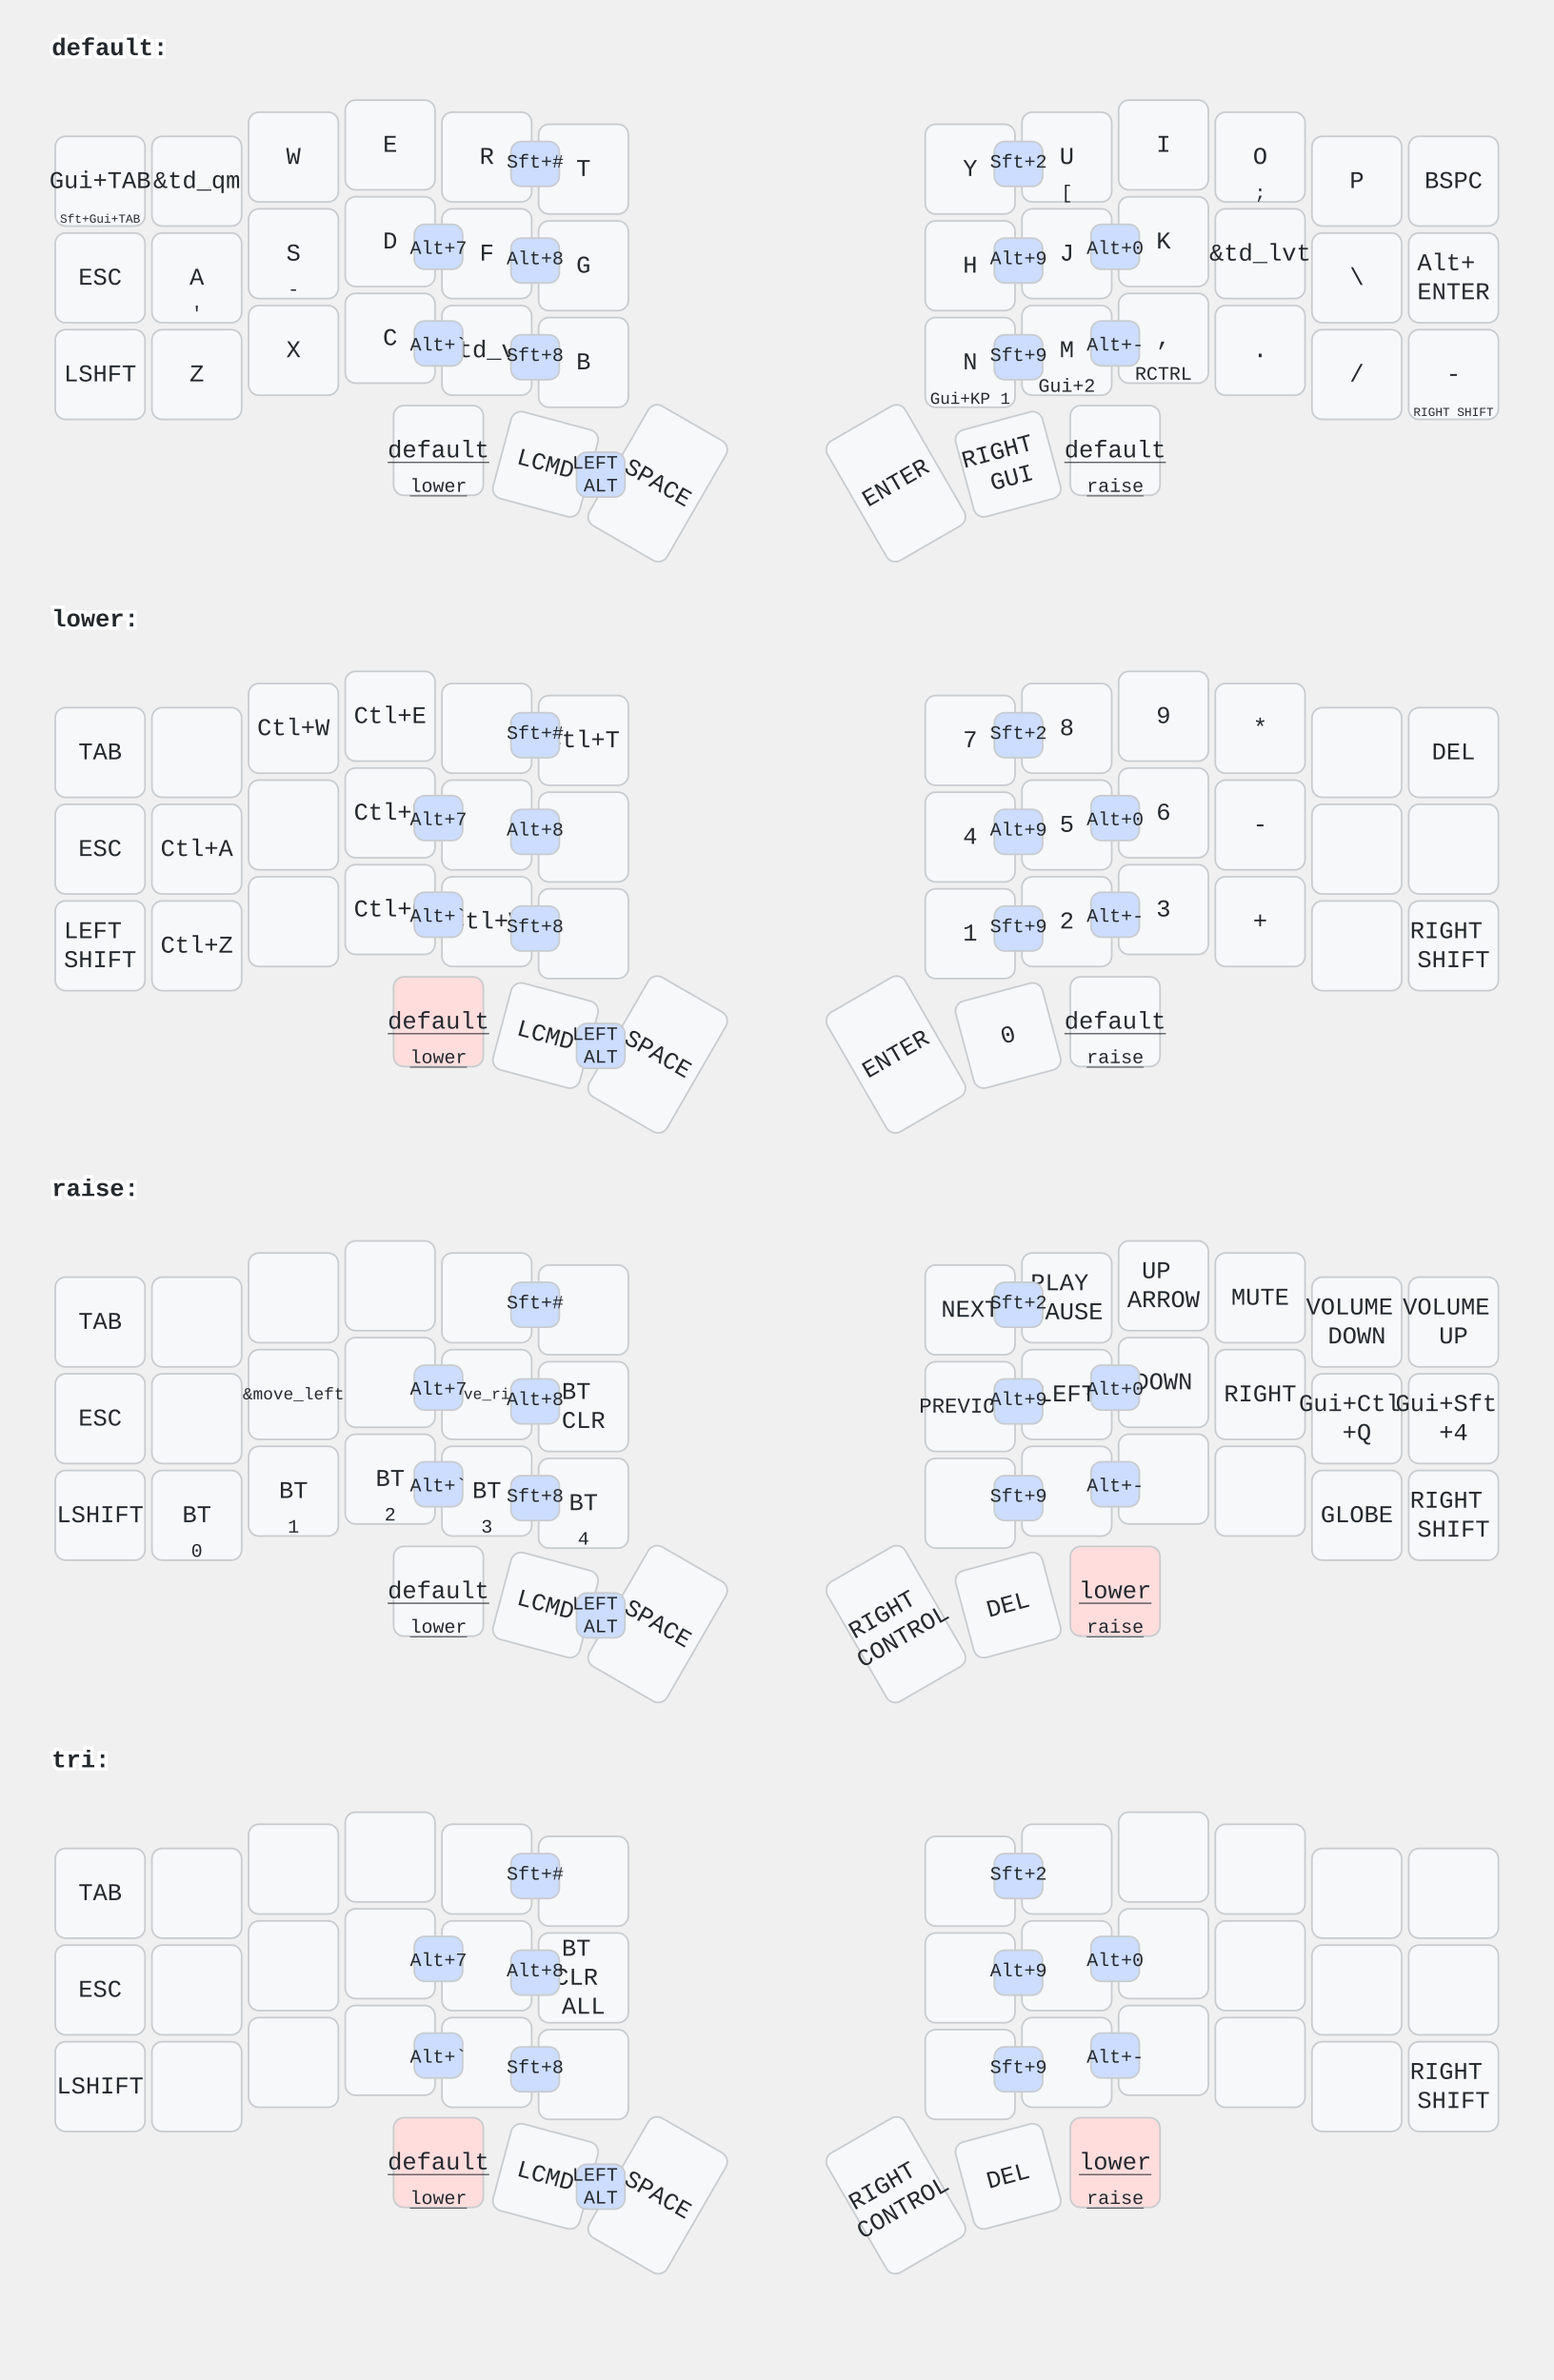
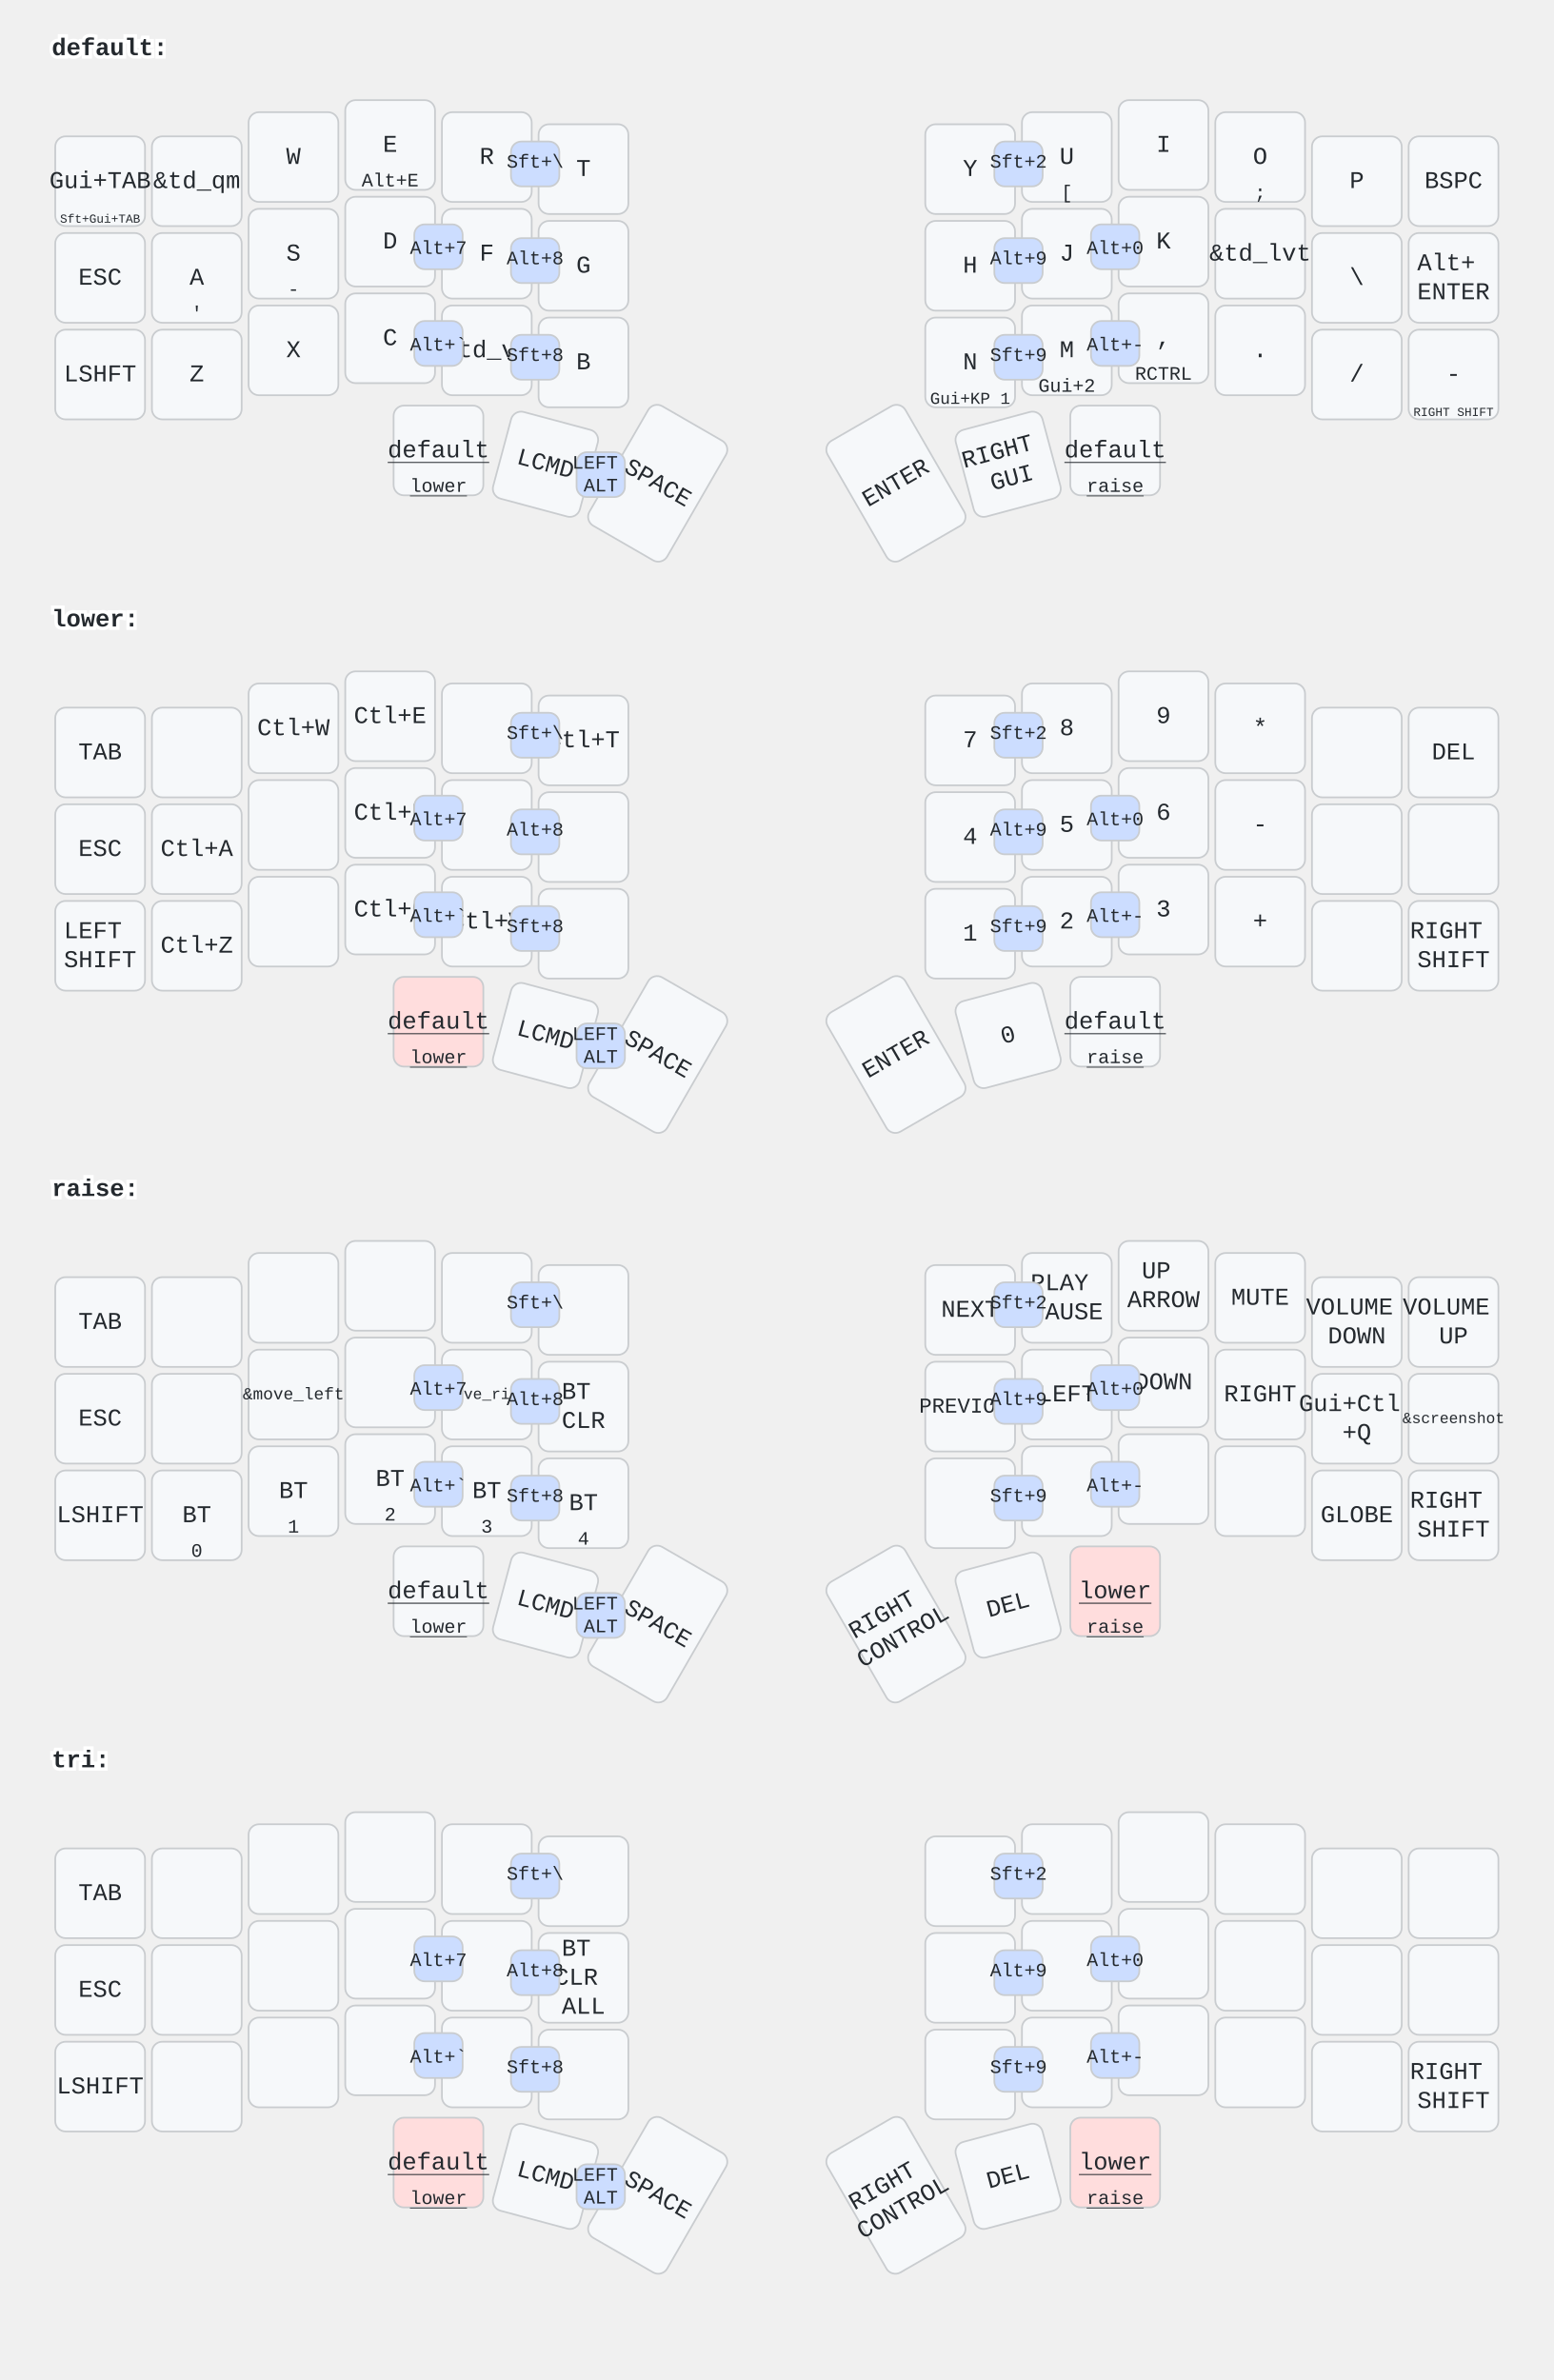
<svg xmlns="http://www.w3.org/2000/svg" width="900" height="1379" viewBox="0 0 900 1379" class="keymap">
  <style>/* inherit to force styles through use tags */
svg path {
    fill: inherit;
}

/* font and background color specifications */
svg.keymap {
    font-family: SFMono-Regular,Consolas,Liberation Mono,Menlo,monospace;
    font-size: 14px;
    font-kerning: normal;
    text-rendering: optimizeLegibility;
    fill: #24292e;
}

/* default key styling */
rect.key {
    fill: #f6f8fa;
}

rect.key, rect.combo {
    stroke: #c9cccf;
    stroke-width: 1;
}

/* default key side styling, only used is draw_key_sides is set */
rect.side {
    filter: brightness(90%);
}

/* color accent for combo boxes */
rect.combo, rect.combo-separate {
    fill: #cdf;
}

/* color accent for held keys */
rect.held, rect.combo.held {
    fill: #fdd;
}

/* color accent for ghost (optional) keys */
rect.ghost, rect.combo.ghost {
    stroke-dasharray: 4, 4;
    stroke-width: 2;
}

text {
    text-anchor: middle;
    dominant-baseline: middle;
}

/* styling for layer labels */
text.label {
    font-weight: bold;
    text-anchor: start;
    stroke: white;
    stroke-width: 4;
    paint-order: stroke;
}

/* styling for optional footer */
text.footer {
    text-anchor: end;
    dominant-baseline: auto;
    stroke: white;
    stroke-width: 4;
    paint-order: stroke;
}

/* styling for combo tap, and key non-tap label text */
text.combo, text.hold, text.shifted, text.left, text.right {
    font-size: 11px;
}

text.hold {
    text-anchor: middle;
    dominant-baseline: auto;
}

text.shifted {
    text-anchor: middle;
    dominant-baseline: hanging;
}

text.left {
    text-anchor: start;
}

text.right {
    text-anchor: end;
}

text.layer-activator {
    text-decoration: underline;
}

/* styling for hold/shifted label text in combo box */
text.combo.hold, text.combo.shifted, text.combo.left, text.combo.right {
    font-size: 8px;
}

/* lighter symbol for transparent keys */
text.trans {
    fill: #7b7e81;
}

/* styling for combo dendrons */
path.combo {
    stroke-width: 1;
    stroke: gray;
    fill: none;
}

/* Start Tabler Icons Cleanup */
/* cannot use height/width with glyphs */
.icon-tabler &gt; path {
    fill: inherit;
    stroke: inherit;
    stroke-width: 2;
}
/* hide tabler's default box */
.icon-tabler &gt; path[stroke="none"][fill="none"] {
    visibility: hidden;
}
/* End Tabler Icons Cleanup */
</style>
  <g transform="translate(30, 0)" class="layer-default">
    <text x="0" y="28" class="label" id="default">default:</text>
    <g transform="translate(0, 56)">
      <g transform="translate(28, 49)" class="key keypos-0">
        <rect rx="6" ry="6" x="-26" y="-26" width="52" height="52" class="key" />
        <text x="0" y="0" class="key tap">Gui+TAB</text>
        <text x="0" y="24" class="key hold">
          <tspan style="font-size: 64%">Sft+Gui+TAB</tspan>
        </text>
      </g>
      <g transform="translate(84, 49)" class="key keypos-1">
        <rect rx="6" ry="6" x="-26" y="-26" width="52" height="52" class="key" />
        <text x="0" y="0" class="key tap">&amp;td_qm</text>
      </g>
      <g transform="translate(140, 35)" class="key keypos-2">
        <rect rx="6" ry="6" x="-26" y="-26" width="52" height="52" class="key" />
        <text x="0" y="0" class="key tap">W</text>
      </g>
      <g transform="translate(196, 28)" class="key keypos-3">
        <rect rx="6" ry="6" x="-26" y="-26" width="52" height="52" class="key" />
        <text x="0" y="0" class="key tap">E</text>
+         <text x="0" y="24" class="key hold">Alt+E</text>
      </g>
      <g transform="translate(252, 35)" class="key keypos-4">
        <rect rx="6" ry="6" x="-26" y="-26" width="52" height="52" class="key" />
        <text x="0" y="0" class="key tap">R</text>
      </g>
      <g transform="translate(308, 42)" class="key keypos-5">
        <rect rx="6" ry="6" x="-26" y="-26" width="52" height="52" class="key" />
        <text x="0" y="0" class="key tap">T</text>
      </g>
      <g transform="translate(532, 42)" class="key keypos-6">
        <rect rx="6" ry="6" x="-26" y="-26" width="52" height="52" class="key" />
        <text x="0" y="0" class="key tap">Y</text>
      </g>
      <g transform="translate(588, 35)" class="key keypos-7">
        <rect rx="6" ry="6" x="-26" y="-26" width="52" height="52" class="key" />
        <text x="0" y="0" class="key tap">U</text>
        <text x="0" y="24" class="key hold">[</text>
      </g>
      <g transform="translate(644, 28)" class="key keypos-8">
        <rect rx="6" ry="6" x="-26" y="-26" width="52" height="52" class="key" />
        <text x="0" y="0" class="key tap">I</text>
      </g>
      <g transform="translate(700, 35)" class="key keypos-9">
        <rect rx="6" ry="6" x="-26" y="-26" width="52" height="52" class="key" />
        <text x="0" y="0" class="key tap">O</text>
        <text x="0" y="24" class="key hold">;</text>
      </g>
      <g transform="translate(756, 49)" class="key keypos-10">
        <rect rx="6" ry="6" x="-26" y="-26" width="52" height="52" class="key" />
        <text x="0" y="0" class="key tap">P</text>
      </g>
      <g transform="translate(812, 49)" class="key keypos-11">
        <rect rx="6" ry="6" x="-26" y="-26" width="52" height="52" class="key" />
        <text x="0" y="0" class="key tap">BSPC</text>
      </g>
      <g transform="translate(28, 105)" class="key keypos-12">
        <rect rx="6" ry="6" x="-26" y="-26" width="52" height="52" class="key" />
        <text x="0" y="0" class="key tap">ESC</text>
      </g>
      <g transform="translate(84, 105)" class="key keypos-13">
        <rect rx="6" ry="6" x="-26" y="-26" width="52" height="52" class="key" />
        <text x="0" y="0" class="key tap">A</text>
        <text x="0" y="24" class="key hold">'</text>
      </g>
      <g transform="translate(140, 91)" class="key keypos-14">
        <rect rx="6" ry="6" x="-26" y="-26" width="52" height="52" class="key" />
        <text x="0" y="0" class="key tap">S</text>
        <text x="0" y="24" class="key hold">-</text>
      </g>
      <g transform="translate(196, 84)" class="key keypos-15">
        <rect rx="6" ry="6" x="-26" y="-26" width="52" height="52" class="key" />
        <text x="0" y="0" class="key tap">D</text>
      </g>
      <g transform="translate(252, 91)" class="key keypos-16">
        <rect rx="6" ry="6" x="-26" y="-26" width="52" height="52" class="key" />
        <text x="0" y="0" class="key tap">F</text>
      </g>
      <g transform="translate(308, 98)" class="key keypos-17">
        <rect rx="6" ry="6" x="-26" y="-26" width="52" height="52" class="key" />
        <text x="0" y="0" class="key tap">G</text>
      </g>
      <g transform="translate(532, 98)" class="key keypos-18">
        <rect rx="6" ry="6" x="-26" y="-26" width="52" height="52" class="key" />
        <text x="0" y="0" class="key tap">H</text>
      </g>
      <g transform="translate(588, 91)" class="key keypos-19">
        <rect rx="6" ry="6" x="-26" y="-26" width="52" height="52" class="key" />
        <text x="0" y="0" class="key tap">J</text>
      </g>
      <g transform="translate(644, 84)" class="key keypos-20">
        <rect rx="6" ry="6" x="-26" y="-26" width="52" height="52" class="key" />
        <text x="0" y="0" class="key tap">K</text>
      </g>
      <g transform="translate(700, 91)" class="key keypos-21">
        <rect rx="6" ry="6" x="-26" y="-26" width="52" height="52" class="key" />
        <text x="0" y="0" class="key tap">&amp;td_lvt</text>
      </g>
      <g transform="translate(756, 105)" class="key keypos-22">
        <rect rx="6" ry="6" x="-26" y="-26" width="52" height="52" class="key" />
        <text x="0" y="0" class="key tap">\</text>
      </g>
      <g transform="translate(812, 105)" class="key keypos-23">
        <rect rx="6" ry="6" x="-26" y="-26" width="52" height="52" class="key" />
        <text x="0" y="0" class="key tap">
          <tspan x="0" dy="-0.6em">Alt+</tspan>
          <tspan x="0" dy="1.2em">ENTER</tspan>
        </text>
      </g>
      <g transform="translate(28, 161)" class="key keypos-24">
        <rect rx="6" ry="6" x="-26" y="-26" width="52" height="52" class="key" />
        <text x="0" y="0" class="key tap">LSHFT</text>
      </g>
      <g transform="translate(84, 161)" class="key keypos-25">
        <rect rx="6" ry="6" x="-26" y="-26" width="52" height="52" class="key" />
        <text x="0" y="0" class="key tap">Z</text>
      </g>
      <g transform="translate(140, 147)" class="key keypos-26">
        <rect rx="6" ry="6" x="-26" y="-26" width="52" height="52" class="key" />
        <text x="0" y="0" class="key tap">X</text>
      </g>
      <g transform="translate(196, 140)" class="key keypos-27">
        <rect rx="6" ry="6" x="-26" y="-26" width="52" height="52" class="key" />
        <text x="0" y="0" class="key tap">C</text>
      </g>
      <g transform="translate(252, 147)" class="key keypos-28">
        <rect rx="6" ry="6" x="-26" y="-26" width="52" height="52" class="key" />
        <text x="0" y="0" class="key tap">&amp;td_vt</text>
      </g>
      <g transform="translate(308, 154)" class="key keypos-29">
        <rect rx="6" ry="6" x="-26" y="-26" width="52" height="52" class="key" />
        <text x="0" y="0" class="key tap">B</text>
      </g>
      <g transform="translate(532, 154)" class="key keypos-30">
        <rect rx="6" ry="6" x="-26" y="-26" width="52" height="52" class="key" />
        <text x="0" y="0" class="key tap">N</text>
        <text x="0" y="24" class="key hold">
          <tspan style="font-size: 88%">Gui+KP 1</tspan>
        </text>
      </g>
      <g transform="translate(588, 147)" class="key keypos-31">
        <rect rx="6" ry="6" x="-26" y="-26" width="52" height="52" class="key" />
        <text x="0" y="0" class="key tap">M</text>
        <text x="0" y="24" class="key hold">Gui+2</text>
      </g>
      <g transform="translate(644, 140)" class="key keypos-32">
        <rect rx="6" ry="6" x="-26" y="-26" width="52" height="52" class="key" />
        <text x="0" y="0" class="key tap">,</text>
        <text x="0" y="24" class="key hold">RCTRL</text>
      </g>
      <g transform="translate(700, 147)" class="key keypos-33">
        <rect rx="6" ry="6" x="-26" y="-26" width="52" height="52" class="key" />
        <text x="0" y="0" class="key tap">.</text>
      </g>
      <g transform="translate(756, 161)" class="key keypos-34">
        <rect rx="6" ry="6" x="-26" y="-26" width="52" height="52" class="key" />
        <text x="0" y="0" class="key tap">/</text>
      </g>
      <g transform="translate(812, 161)" class="key keypos-35">
        <rect rx="6" ry="6" x="-26" y="-26" width="52" height="52" class="key" />
        <text x="0" y="0" class="key tap">-</text>
        <text x="0" y="24" class="key hold">
          <tspan style="font-size: 64%">RIGHT SHIFT</tspan>
        </text>
      </g>
      <g transform="translate(224, 205)" class="key keypos-36">
        <rect rx="6" ry="6" x="-26" y="-26" width="52" height="52" class="key" />
        <a href="#default">
          <text x="0" y="0" class="key tap layer-activator">default</text>
        </a>
        <a href="#lower">
          <text x="0" y="24" class="key hold layer-activator">lower</text>
        </a>
      </g>
      <g transform="translate(286, 213) rotate(15.0)" class="key keypos-37">
        <rect rx="6" ry="6" x="-26" y="-26" width="52" height="52" class="key" />
        <text x="0" y="0" class="key tap">LCMD</text>
      </g>
      <g transform="translate(351, 224) rotate(30.0)" class="key keypos-38">
        <rect rx="6" ry="6" x="-26" y="-40" width="52" height="80" class="key" />
        <text x="0" y="0" class="key tap">SPACE</text>
      </g>
      <g transform="translate(489, 224) rotate(-30.0)" class="key keypos-39">
        <rect rx="6" ry="6" x="-26" y="-40" width="52" height="80" class="key" />
        <text x="0" y="0" class="key tap">ENTER</text>
      </g>
      <g transform="translate(554, 213) rotate(-15.0)" class="key keypos-40">
        <rect rx="6" ry="6" x="-26" y="-26" width="52" height="52" class="key" />
        <text x="0" y="0" class="key tap">
          <tspan x="0" dy="-0.6em">RIGHT</tspan>
          <tspan x="0" dy="1.2em">GUI</tspan>
        </text>
      </g>
      <g transform="translate(616, 205)" class="key keypos-41">
        <rect rx="6" ry="6" x="-26" y="-26" width="52" height="52" class="key" />
        <a href="#default">
          <text x="0" y="0" class="key tap layer-activator">default</text>
        </a>
        <a href="#raise">
          <text x="0" y="24" class="key hold layer-activator">raise</text>
        </a>
      </g>
      <g class="combo combopos-0">
        <rect rx="6" ry="6" x="210" y="74" width="28" height="26" class="combo" />
        <text x="224" y="88" class="combo tap">Alt+7</text>
      </g>
      <g class="combo combopos-1">
        <rect rx="6" ry="6" x="266" y="82" width="28" height="26" class="combo" />
        <text x="280" y="94" class="combo tap">Alt+8</text>
      </g>
      <g class="combo combopos-2">
        <rect rx="6" ry="6" x="546" y="82" width="28" height="26" class="combo" />
        <text x="560" y="94" class="combo tap">Alt+9</text>
      </g>
      <g class="combo combopos-3">
        <rect rx="6" ry="6" x="602" y="74" width="28" height="26" class="combo" />
        <text x="616" y="88" class="combo tap">Alt+0</text>
      </g>
      <g class="combo combopos-4">
        <rect rx="6" ry="6" x="210" y="130" width="28" height="26" class="combo" />
        <text x="224" y="144" class="combo tap">Alt+`</text>
      </g>
      <g class="combo combopos-5">
        <rect rx="6" ry="6" x="266" y="138" width="28" height="26" class="combo" />
        <text x="280" y="150" class="combo tap">Sft+8</text>
      </g>
      <g class="combo combopos-6">
        <rect rx="6" ry="6" x="546" y="138" width="28" height="26" class="combo" />
        <text x="560" y="150" class="combo tap">Sft+9</text>
      </g>
      <g class="combo combopos-7">
        <rect rx="6" ry="6" x="602" y="130" width="28" height="26" class="combo" />
        <text x="616" y="144" class="combo tap">Alt+-</text>
      </g>
      <g class="combo combopos-8">
        <rect rx="6" ry="6" x="304" y="206" width="28" height="26" class="combo" />
        <text x="318" y="219" class="combo tap">
          <tspan x="318" dy="-0.6em">LEFT</tspan>
          <tspan x="318" dy="1.2em">ALT</tspan>
        </text>
      </g>
      <g class="combo combopos-9">
        <rect rx="6" ry="6" x="546" y="26" width="28" height="26" class="combo" />
        <text x="560" y="38" class="combo tap">Sft+2</text>
      </g>
      <g class="combo combopos-10">
        <rect rx="6" ry="6" x="266" y="26" width="28" height="26" class="combo" />
-         <text x="280" y="38" class="combo tap">Sft+#</text>
+         <text x="280" y="38" class="combo tap">Sft+\</text>
      </g>
    </g>
  </g>
  <g transform="translate(30, 331)" class="layer-lower">
    <text x="0" y="28" class="label" id="lower">lower:</text>
    <g transform="translate(0, 56)">
      <g transform="translate(28, 49)" class="key keypos-0">
        <rect rx="6" ry="6" x="-26" y="-26" width="52" height="52" class="key" />
        <text x="0" y="0" class="key tap">TAB</text>
      </g>
      <g transform="translate(84, 49)" class="key keypos-1">
        <rect rx="6" ry="6" x="-26" y="-26" width="52" height="52" class="key" />
      </g>
      <g transform="translate(140, 35)" class="key keypos-2">
        <rect rx="6" ry="6" x="-26" y="-26" width="52" height="52" class="key" />
        <text x="0" y="0" class="key tap">Ctl+W</text>
      </g>
      <g transform="translate(196, 28)" class="key keypos-3">
        <rect rx="6" ry="6" x="-26" y="-26" width="52" height="52" class="key" />
        <text x="0" y="0" class="key tap">Ctl+E</text>
      </g>
      <g transform="translate(252, 35)" class="key keypos-4">
        <rect rx="6" ry="6" x="-26" y="-26" width="52" height="52" class="key" />
      </g>
      <g transform="translate(308, 42)" class="key keypos-5">
        <rect rx="6" ry="6" x="-26" y="-26" width="52" height="52" class="key" />
        <text x="0" y="0" class="key tap">Ctl+T</text>
      </g>
      <g transform="translate(532, 42)" class="key keypos-6">
        <rect rx="6" ry="6" x="-26" y="-26" width="52" height="52" class="key" />
        <text x="0" y="0" class="key tap">7</text>
      </g>
      <g transform="translate(588, 35)" class="key keypos-7">
        <rect rx="6" ry="6" x="-26" y="-26" width="52" height="52" class="key" />
        <text x="0" y="0" class="key tap">8</text>
      </g>
      <g transform="translate(644, 28)" class="key keypos-8">
        <rect rx="6" ry="6" x="-26" y="-26" width="52" height="52" class="key" />
        <text x="0" y="0" class="key tap">9</text>
      </g>
      <g transform="translate(700, 35)" class="key keypos-9">
        <rect rx="6" ry="6" x="-26" y="-26" width="52" height="52" class="key" />
        <text x="0" y="0" class="key tap">*</text>
      </g>
      <g transform="translate(756, 49)" class="key keypos-10">
        <rect rx="6" ry="6" x="-26" y="-26" width="52" height="52" class="key" />
      </g>
      <g transform="translate(812, 49)" class="key keypos-11">
        <rect rx="6" ry="6" x="-26" y="-26" width="52" height="52" class="key" />
        <text x="0" y="0" class="key tap">DEL</text>
      </g>
      <g transform="translate(28, 105)" class="key keypos-12">
        <rect rx="6" ry="6" x="-26" y="-26" width="52" height="52" class="key" />
        <text x="0" y="0" class="key tap">ESC</text>
      </g>
      <g transform="translate(84, 105)" class="key keypos-13">
        <rect rx="6" ry="6" x="-26" y="-26" width="52" height="52" class="key" />
        <text x="0" y="0" class="key tap">Ctl+A</text>
      </g>
      <g transform="translate(140, 91)" class="key keypos-14">
        <rect rx="6" ry="6" x="-26" y="-26" width="52" height="52" class="key" />
      </g>
      <g transform="translate(196, 84)" class="key keypos-15">
        <rect rx="6" ry="6" x="-26" y="-26" width="52" height="52" class="key" />
        <text x="0" y="0" class="key tap">Ctl+D</text>
      </g>
      <g transform="translate(252, 91)" class="key keypos-16">
        <rect rx="6" ry="6" x="-26" y="-26" width="52" height="52" class="key" />
      </g>
      <g transform="translate(308, 98)" class="key keypos-17">
        <rect rx="6" ry="6" x="-26" y="-26" width="52" height="52" class="key" />
      </g>
      <g transform="translate(532, 98)" class="key keypos-18">
        <rect rx="6" ry="6" x="-26" y="-26" width="52" height="52" class="key" />
        <text x="0" y="0" class="key tap">4</text>
      </g>
      <g transform="translate(588, 91)" class="key keypos-19">
        <rect rx="6" ry="6" x="-26" y="-26" width="52" height="52" class="key" />
        <text x="0" y="0" class="key tap">5</text>
      </g>
      <g transform="translate(644, 84)" class="key keypos-20">
        <rect rx="6" ry="6" x="-26" y="-26" width="52" height="52" class="key" />
        <text x="0" y="0" class="key tap">6</text>
      </g>
      <g transform="translate(700, 91)" class="key keypos-21">
        <rect rx="6" ry="6" x="-26" y="-26" width="52" height="52" class="key" />
        <text x="0" y="0" class="key tap">-</text>
      </g>
      <g transform="translate(756, 105)" class="key keypos-22">
        <rect rx="6" ry="6" x="-26" y="-26" width="52" height="52" class="key" />
      </g>
      <g transform="translate(812, 105)" class="key keypos-23">
        <rect rx="6" ry="6" x="-26" y="-26" width="52" height="52" class="key" />
      </g>
      <g transform="translate(28, 161)" class="key keypos-24">
        <rect rx="6" ry="6" x="-26" y="-26" width="52" height="52" class="key" />
        <text x="0" y="0" class="key tap">
          <tspan x="0" dy="-0.6em">LEFT</tspan>
          <tspan x="0" dy="1.2em">SHIFT</tspan>
        </text>
      </g>
      <g transform="translate(84, 161)" class="key keypos-25">
        <rect rx="6" ry="6" x="-26" y="-26" width="52" height="52" class="key" />
        <text x="0" y="0" class="key tap">Ctl+Z</text>
      </g>
      <g transform="translate(140, 147)" class="key keypos-26">
        <rect rx="6" ry="6" x="-26" y="-26" width="52" height="52" class="key" />
      </g>
      <g transform="translate(196, 140)" class="key keypos-27">
        <rect rx="6" ry="6" x="-26" y="-26" width="52" height="52" class="key" />
        <text x="0" y="0" class="key tap">Ctl+C</text>
      </g>
      <g transform="translate(252, 147)" class="key keypos-28">
        <rect rx="6" ry="6" x="-26" y="-26" width="52" height="52" class="key" />
        <text x="0" y="0" class="key tap">Ctl+V</text>
      </g>
      <g transform="translate(308, 154)" class="key keypos-29">
        <rect rx="6" ry="6" x="-26" y="-26" width="52" height="52" class="key" />
      </g>
      <g transform="translate(532, 154)" class="key keypos-30">
        <rect rx="6" ry="6" x="-26" y="-26" width="52" height="52" class="key" />
        <text x="0" y="0" class="key tap">1</text>
      </g>
      <g transform="translate(588, 147)" class="key keypos-31">
        <rect rx="6" ry="6" x="-26" y="-26" width="52" height="52" class="key" />
        <text x="0" y="0" class="key tap">2</text>
      </g>
      <g transform="translate(644, 140)" class="key keypos-32">
        <rect rx="6" ry="6" x="-26" y="-26" width="52" height="52" class="key" />
        <text x="0" y="0" class="key tap">3</text>
      </g>
      <g transform="translate(700, 147)" class="key keypos-33">
        <rect rx="6" ry="6" x="-26" y="-26" width="52" height="52" class="key" />
        <text x="0" y="0" class="key tap">+</text>
      </g>
      <g transform="translate(756, 161)" class="key keypos-34">
        <rect rx="6" ry="6" x="-26" y="-26" width="52" height="52" class="key" />
      </g>
      <g transform="translate(812, 161)" class="key keypos-35">
        <rect rx="6" ry="6" x="-26" y="-26" width="52" height="52" class="key" />
        <text x="0" y="0" class="key tap">
          <tspan x="0" dy="-0.6em">RIGHT</tspan>
          <tspan x="0" dy="1.2em">SHIFT</tspan>
        </text>
      </g>
      <g transform="translate(224, 205)" class="key held keypos-36">
        <rect rx="6" ry="6" x="-26" y="-26" width="52" height="52" class="key held" />
        <a href="#default">
          <text x="0" y="0" class="key held tap layer-activator">default</text>
        </a>
        <a href="#lower">
          <text x="0" y="24" class="key held hold layer-activator">lower</text>
        </a>
      </g>
      <g transform="translate(286, 213) rotate(15.0)" class="key keypos-37">
        <rect rx="6" ry="6" x="-26" y="-26" width="52" height="52" class="key" />
        <text x="0" y="0" class="key tap">LCMD</text>
      </g>
      <g transform="translate(351, 224) rotate(30.0)" class="key keypos-38">
        <rect rx="6" ry="6" x="-26" y="-40" width="52" height="80" class="key" />
        <text x="0" y="0" class="key tap">SPACE</text>
      </g>
      <g transform="translate(489, 224) rotate(-30.0)" class="key keypos-39">
        <rect rx="6" ry="6" x="-26" y="-40" width="52" height="80" class="key" />
        <text x="0" y="0" class="key tap">ENTER</text>
      </g>
      <g transform="translate(554, 213) rotate(-15.0)" class="key keypos-40">
        <rect rx="6" ry="6" x="-26" y="-26" width="52" height="52" class="key" />
        <text x="0" y="0" class="key tap">0</text>
      </g>
      <g transform="translate(616, 205)" class="key keypos-41">
        <rect rx="6" ry="6" x="-26" y="-26" width="52" height="52" class="key" />
        <a href="#default">
          <text x="0" y="0" class="key tap layer-activator">default</text>
        </a>
        <a href="#raise">
          <text x="0" y="24" class="key hold layer-activator">raise</text>
        </a>
      </g>
      <g class="combo combopos-0">
        <rect rx="6" ry="6" x="210" y="74" width="28" height="26" class="combo" />
        <text x="224" y="88" class="combo tap">Alt+7</text>
      </g>
      <g class="combo combopos-1">
        <rect rx="6" ry="6" x="266" y="82" width="28" height="26" class="combo" />
        <text x="280" y="94" class="combo tap">Alt+8</text>
      </g>
      <g class="combo combopos-2">
        <rect rx="6" ry="6" x="546" y="82" width="28" height="26" class="combo" />
        <text x="560" y="94" class="combo tap">Alt+9</text>
      </g>
      <g class="combo combopos-3">
        <rect rx="6" ry="6" x="602" y="74" width="28" height="26" class="combo" />
        <text x="616" y="88" class="combo tap">Alt+0</text>
      </g>
      <g class="combo combopos-4">
        <rect rx="6" ry="6" x="210" y="130" width="28" height="26" class="combo" />
        <text x="224" y="144" class="combo tap">Alt+`</text>
      </g>
      <g class="combo combopos-5">
        <rect rx="6" ry="6" x="266" y="138" width="28" height="26" class="combo" />
        <text x="280" y="150" class="combo tap">Sft+8</text>
      </g>
      <g class="combo combopos-6">
        <rect rx="6" ry="6" x="546" y="138" width="28" height="26" class="combo" />
        <text x="560" y="150" class="combo tap">Sft+9</text>
      </g>
      <g class="combo combopos-7">
        <rect rx="6" ry="6" x="602" y="130" width="28" height="26" class="combo" />
        <text x="616" y="144" class="combo tap">Alt+-</text>
      </g>
      <g class="combo combopos-8">
        <rect rx="6" ry="6" x="304" y="206" width="28" height="26" class="combo" />
        <text x="318" y="219" class="combo tap">
          <tspan x="318" dy="-0.6em">LEFT</tspan>
          <tspan x="318" dy="1.2em">ALT</tspan>
        </text>
      </g>
      <g class="combo combopos-9">
        <rect rx="6" ry="6" x="546" y="26" width="28" height="26" class="combo" />
        <text x="560" y="38" class="combo tap">Sft+2</text>
      </g>
      <g class="combo combopos-10">
        <rect rx="6" ry="6" x="266" y="26" width="28" height="26" class="combo" />
-         <text x="280" y="38" class="combo tap">Sft+#</text>
+         <text x="280" y="38" class="combo tap">Sft+\</text>
      </g>
    </g>
  </g>
  <g transform="translate(30, 661)" class="layer-raise">
    <text x="0" y="28" class="label" id="raise">raise:</text>
    <g transform="translate(0, 56)">
      <g transform="translate(28, 49)" class="key keypos-0">
        <rect rx="6" ry="6" x="-26" y="-26" width="52" height="52" class="key" />
        <text x="0" y="0" class="key tap">TAB</text>
      </g>
      <g transform="translate(84, 49)" class="key keypos-1">
        <rect rx="6" ry="6" x="-26" y="-26" width="52" height="52" class="key" />
      </g>
      <g transform="translate(140, 35)" class="key keypos-2">
        <rect rx="6" ry="6" x="-26" y="-26" width="52" height="52" class="key" />
      </g>
      <g transform="translate(196, 28)" class="key keypos-3">
        <rect rx="6" ry="6" x="-26" y="-26" width="52" height="52" class="key" />
      </g>
      <g transform="translate(252, 35)" class="key keypos-4">
        <rect rx="6" ry="6" x="-26" y="-26" width="52" height="52" class="key" />
      </g>
      <g transform="translate(308, 42)" class="key keypos-5">
        <rect rx="6" ry="6" x="-26" y="-26" width="52" height="52" class="key" />
      </g>
      <g transform="translate(532, 42)" class="key keypos-6">
        <rect rx="6" ry="6" x="-26" y="-26" width="52" height="52" class="key" />
        <text x="0" y="0" class="key tap">NEXT</text>
      </g>
      <g transform="translate(588, 35)" class="key keypos-7">
        <rect rx="6" ry="6" x="-26" y="-26" width="52" height="52" class="key" />
        <text x="0" y="0" class="key tap">
          <tspan x="0" dy="-0.6em">PLAY</tspan>
          <tspan x="0" dy="1.2em">PAUSE</tspan>
        </text>
      </g>
      <g transform="translate(644, 28)" class="key keypos-8">
        <rect rx="6" ry="6" x="-26" y="-26" width="52" height="52" class="key" />
        <text x="0" y="0" class="key tap">
          <tspan x="0" dy="-0.6em">UP</tspan>
          <tspan x="0" dy="1.2em">ARROW</tspan>
        </text>
      </g>
      <g transform="translate(700, 35)" class="key keypos-9">
        <rect rx="6" ry="6" x="-26" y="-26" width="52" height="52" class="key" />
        <text x="0" y="0" class="key tap">MUTE</text>
      </g>
      <g transform="translate(756, 49)" class="key keypos-10">
        <rect rx="6" ry="6" x="-26" y="-26" width="52" height="52" class="key" />
        <text x="0" y="0" class="key tap">
          <tspan x="0" dy="-0.6em">VOLUME</tspan>
          <tspan x="0" dy="1.2em">DOWN</tspan>
        </text>
      </g>
      <g transform="translate(812, 49)" class="key keypos-11">
        <rect rx="6" ry="6" x="-26" y="-26" width="52" height="52" class="key" />
        <text x="0" y="0" class="key tap">
          <tspan x="0" dy="-0.6em">VOLUME</tspan>
          <tspan x="0" dy="1.2em">UP</tspan>
        </text>
      </g>
      <g transform="translate(28, 105)" class="key keypos-12">
        <rect rx="6" ry="6" x="-26" y="-26" width="52" height="52" class="key" />
        <text x="0" y="0" class="key tap">ESC</text>
      </g>
      <g transform="translate(84, 105)" class="key keypos-13">
        <rect rx="6" ry="6" x="-26" y="-26" width="52" height="52" class="key" />
      </g>
      <g transform="translate(140, 91)" class="key keypos-14">
        <rect rx="6" ry="6" x="-26" y="-26" width="52" height="52" class="key" />
        <text x="0" y="0" class="key tap">
          <tspan style="font-size: 70%">&amp;move_left</tspan>
        </text>
      </g>
      <g transform="translate(196, 84)" class="key keypos-15">
        <rect rx="6" ry="6" x="-26" y="-26" width="52" height="52" class="key" />
      </g>
      <g transform="translate(252, 91)" class="key keypos-16">
        <rect rx="6" ry="6" x="-26" y="-26" width="52" height="52" class="key" />
        <text x="0" y="0" class="key tap">
          <tspan style="font-size: 64%">&amp;move_right</tspan>
        </text>
      </g>
      <g transform="translate(308, 98)" class="key keypos-17">
        <rect rx="6" ry="6" x="-26" y="-26" width="52" height="52" class="key" />
        <text x="0" y="0" class="key tap">
          <tspan x="0" dy="-0.6em">BT</tspan>
          <tspan x="0" dy="1.2em">CLR</tspan>
        </text>
      </g>
      <g transform="translate(532, 98)" class="key keypos-18">
        <rect rx="6" ry="6" x="-26" y="-26" width="52" height="52" class="key" />
        <text x="0" y="0" class="key tap">
          <tspan style="font-size: 88%">PREVIOUS</tspan>
        </text>
      </g>
      <g transform="translate(588, 91)" class="key keypos-19">
        <rect rx="6" ry="6" x="-26" y="-26" width="52" height="52" class="key" />
        <text x="0" y="0" class="key tap">LEFT</text>
      </g>
      <g transform="translate(644, 84)" class="key keypos-20">
        <rect rx="6" ry="6" x="-26" y="-26" width="52" height="52" class="key" />
        <text x="0" y="0" class="key tap">DOWN</text>
      </g>
      <g transform="translate(700, 91)" class="key keypos-21">
        <rect rx="6" ry="6" x="-26" y="-26" width="52" height="52" class="key" />
        <text x="0" y="0" class="key tap">RIGHT</text>
      </g>
      <g transform="translate(756, 105)" class="key keypos-22">
        <rect rx="6" ry="6" x="-26" y="-26" width="52" height="52" class="key" />
        <text x="0" y="0" class="key tap">
          <tspan x="0" dy="-0.6em">Gui+Ctl</tspan>
          <tspan x="0" dy="1.2em">+Q</tspan>
        </text>
      </g>
      <g transform="translate(812, 105)" class="key keypos-23">
        <rect rx="6" ry="6" x="-26" y="-26" width="52" height="52" class="key" />
        <text x="0" y="0" class="key tap">
-           <tspan x="0" dy="-0.6em">Gui+Sft</tspan>
-           <tspan x="0" dy="1.2em">+4</tspan>
+           <tspan style="font-size: 64%">&amp;screenshot</tspan>
        </text>
      </g>
      <g transform="translate(28, 161)" class="key keypos-24">
        <rect rx="6" ry="6" x="-26" y="-26" width="52" height="52" class="key" />
        <text x="0" y="0" class="key tap">LSHIFT</text>
      </g>
      <g transform="translate(84, 161)" class="key keypos-25">
        <rect rx="6" ry="6" x="-26" y="-26" width="52" height="52" class="key" />
        <text x="0" y="0" class="key tap">BT</text>
        <text x="0" y="24" class="key hold">0</text>
      </g>
      <g transform="translate(140, 147)" class="key keypos-26">
        <rect rx="6" ry="6" x="-26" y="-26" width="52" height="52" class="key" />
        <text x="0" y="0" class="key tap">BT</text>
        <text x="0" y="24" class="key hold">1</text>
      </g>
      <g transform="translate(196, 140)" class="key keypos-27">
        <rect rx="6" ry="6" x="-26" y="-26" width="52" height="52" class="key" />
        <text x="0" y="0" class="key tap">BT</text>
        <text x="0" y="24" class="key hold">2</text>
      </g>
      <g transform="translate(252, 147)" class="key keypos-28">
        <rect rx="6" ry="6" x="-26" y="-26" width="52" height="52" class="key" />
        <text x="0" y="0" class="key tap">BT</text>
        <text x="0" y="24" class="key hold">3</text>
      </g>
      <g transform="translate(308, 154)" class="key keypos-29">
        <rect rx="6" ry="6" x="-26" y="-26" width="52" height="52" class="key" />
        <text x="0" y="0" class="key tap">BT</text>
        <text x="0" y="24" class="key hold">4</text>
      </g>
      <g transform="translate(532, 154)" class="key keypos-30">
        <rect rx="6" ry="6" x="-26" y="-26" width="52" height="52" class="key" />
      </g>
      <g transform="translate(588, 147)" class="key keypos-31">
        <rect rx="6" ry="6" x="-26" y="-26" width="52" height="52" class="key" />
      </g>
      <g transform="translate(644, 140)" class="key keypos-32">
        <rect rx="6" ry="6" x="-26" y="-26" width="52" height="52" class="key" />
      </g>
      <g transform="translate(700, 147)" class="key keypos-33">
        <rect rx="6" ry="6" x="-26" y="-26" width="52" height="52" class="key" />
      </g>
      <g transform="translate(756, 161)" class="key keypos-34">
        <rect rx="6" ry="6" x="-26" y="-26" width="52" height="52" class="key" />
        <text x="0" y="0" class="key tap">GLOBE</text>
      </g>
      <g transform="translate(812, 161)" class="key keypos-35">
        <rect rx="6" ry="6" x="-26" y="-26" width="52" height="52" class="key" />
        <text x="0" y="0" class="key tap">
          <tspan x="0" dy="-0.6em">RIGHT</tspan>
          <tspan x="0" dy="1.2em">SHIFT</tspan>
        </text>
      </g>
      <g transform="translate(224, 205)" class="key keypos-36">
        <rect rx="6" ry="6" x="-26" y="-26" width="52" height="52" class="key" />
        <a href="#default">
          <text x="0" y="0" class="key tap layer-activator">default</text>
        </a>
        <a href="#lower">
          <text x="0" y="24" class="key hold layer-activator">lower</text>
        </a>
      </g>
      <g transform="translate(286, 213) rotate(15.0)" class="key keypos-37">
        <rect rx="6" ry="6" x="-26" y="-26" width="52" height="52" class="key" />
        <text x="0" y="0" class="key tap">LCMD</text>
      </g>
      <g transform="translate(351, 224) rotate(30.0)" class="key keypos-38">
        <rect rx="6" ry="6" x="-26" y="-40" width="52" height="80" class="key" />
        <text x="0" y="0" class="key tap">SPACE</text>
      </g>
      <g transform="translate(489, 224) rotate(-30.0)" class="key keypos-39">
        <rect rx="6" ry="6" x="-26" y="-40" width="52" height="80" class="key" />
        <text x="0" y="0" class="key tap">
          <tspan x="0" dy="-0.6em">RIGHT</tspan>
          <tspan x="0" dy="1.2em">CONTROL</tspan>
        </text>
      </g>
      <g transform="translate(554, 213) rotate(-15.0)" class="key keypos-40">
        <rect rx="6" ry="6" x="-26" y="-26" width="52" height="52" class="key" />
        <text x="0" y="0" class="key tap">DEL</text>
      </g>
      <g transform="translate(616, 205)" class="key held keypos-41">
        <rect rx="6" ry="6" x="-26" y="-26" width="52" height="52" class="key held" />
        <a href="#lower">
          <text x="0" y="0" class="key held tap layer-activator">lower</text>
        </a>
        <a href="#raise">
          <text x="0" y="24" class="key held hold layer-activator">raise</text>
        </a>
      </g>
      <g class="combo combopos-0">
        <rect rx="6" ry="6" x="210" y="74" width="28" height="26" class="combo" />
        <text x="224" y="88" class="combo tap">Alt+7</text>
      </g>
      <g class="combo combopos-1">
        <rect rx="6" ry="6" x="266" y="82" width="28" height="26" class="combo" />
        <text x="280" y="94" class="combo tap">Alt+8</text>
      </g>
      <g class="combo combopos-2">
        <rect rx="6" ry="6" x="546" y="82" width="28" height="26" class="combo" />
        <text x="560" y="94" class="combo tap">Alt+9</text>
      </g>
      <g class="combo combopos-3">
        <rect rx="6" ry="6" x="602" y="74" width="28" height="26" class="combo" />
        <text x="616" y="88" class="combo tap">Alt+0</text>
      </g>
      <g class="combo combopos-4">
        <rect rx="6" ry="6" x="210" y="130" width="28" height="26" class="combo" />
        <text x="224" y="144" class="combo tap">Alt+`</text>
      </g>
      <g class="combo combopos-5">
        <rect rx="6" ry="6" x="266" y="138" width="28" height="26" class="combo" />
        <text x="280" y="150" class="combo tap">Sft+8</text>
      </g>
      <g class="combo combopos-6">
        <rect rx="6" ry="6" x="546" y="138" width="28" height="26" class="combo" />
        <text x="560" y="150" class="combo tap">Sft+9</text>
      </g>
      <g class="combo combopos-7">
        <rect rx="6" ry="6" x="602" y="130" width="28" height="26" class="combo" />
        <text x="616" y="144" class="combo tap">Alt+-</text>
      </g>
      <g class="combo combopos-8">
        <rect rx="6" ry="6" x="304" y="206" width="28" height="26" class="combo" />
        <text x="318" y="219" class="combo tap">
          <tspan x="318" dy="-0.6em">LEFT</tspan>
          <tspan x="318" dy="1.2em">ALT</tspan>
        </text>
      </g>
      <g class="combo combopos-9">
        <rect rx="6" ry="6" x="546" y="26" width="28" height="26" class="combo" />
        <text x="560" y="38" class="combo tap">Sft+2</text>
      </g>
      <g class="combo combopos-10">
        <rect rx="6" ry="6" x="266" y="26" width="28" height="26" class="combo" />
-         <text x="280" y="38" class="combo tap">Sft+#</text>
+         <text x="280" y="38" class="combo tap">Sft+\</text>
      </g>
    </g>
  </g>
  <g transform="translate(30, 992)" class="layer-tri">
    <text x="0" y="28" class="label" id="tri">tri:</text>
    <g transform="translate(0, 56)">
      <g transform="translate(28, 49)" class="key keypos-0">
        <rect rx="6" ry="6" x="-26" y="-26" width="52" height="52" class="key" />
        <text x="0" y="0" class="key tap">TAB</text>
      </g>
      <g transform="translate(84, 49)" class="key keypos-1">
        <rect rx="6" ry="6" x="-26" y="-26" width="52" height="52" class="key" />
      </g>
      <g transform="translate(140, 35)" class="key keypos-2">
        <rect rx="6" ry="6" x="-26" y="-26" width="52" height="52" class="key" />
      </g>
      <g transform="translate(196, 28)" class="key keypos-3">
        <rect rx="6" ry="6" x="-26" y="-26" width="52" height="52" class="key" />
      </g>
      <g transform="translate(252, 35)" class="key keypos-4">
        <rect rx="6" ry="6" x="-26" y="-26" width="52" height="52" class="key" />
      </g>
      <g transform="translate(308, 42)" class="key keypos-5">
        <rect rx="6" ry="6" x="-26" y="-26" width="52" height="52" class="key" />
      </g>
      <g transform="translate(532, 42)" class="key keypos-6">
        <rect rx="6" ry="6" x="-26" y="-26" width="52" height="52" class="key" />
      </g>
      <g transform="translate(588, 35)" class="key keypos-7">
        <rect rx="6" ry="6" x="-26" y="-26" width="52" height="52" class="key" />
      </g>
      <g transform="translate(644, 28)" class="key keypos-8">
        <rect rx="6" ry="6" x="-26" y="-26" width="52" height="52" class="key" />
      </g>
      <g transform="translate(700, 35)" class="key keypos-9">
        <rect rx="6" ry="6" x="-26" y="-26" width="52" height="52" class="key" />
      </g>
      <g transform="translate(756, 49)" class="key keypos-10">
        <rect rx="6" ry="6" x="-26" y="-26" width="52" height="52" class="key" />
      </g>
      <g transform="translate(812, 49)" class="key keypos-11">
        <rect rx="6" ry="6" x="-26" y="-26" width="52" height="52" class="key" />
      </g>
      <g transform="translate(28, 105)" class="key keypos-12">
        <rect rx="6" ry="6" x="-26" y="-26" width="52" height="52" class="key" />
        <text x="0" y="0" class="key tap">ESC</text>
      </g>
      <g transform="translate(84, 105)" class="key keypos-13">
        <rect rx="6" ry="6" x="-26" y="-26" width="52" height="52" class="key" />
      </g>
      <g transform="translate(140, 91)" class="key keypos-14">
        <rect rx="6" ry="6" x="-26" y="-26" width="52" height="52" class="key" />
      </g>
      <g transform="translate(196, 84)" class="key keypos-15">
        <rect rx="6" ry="6" x="-26" y="-26" width="52" height="52" class="key" />
      </g>
      <g transform="translate(252, 91)" class="key keypos-16">
        <rect rx="6" ry="6" x="-26" y="-26" width="52" height="52" class="key" />
      </g>
      <g transform="translate(308, 98)" class="key keypos-17">
        <rect rx="6" ry="6" x="-26" y="-26" width="52" height="52" class="key" />
        <text x="0" y="0" class="key tap">
          <tspan x="0" dy="-1.2em">BT</tspan>
          <tspan x="0" dy="1.2em">CLR</tspan>
          <tspan x="0" dy="1.2em">ALL</tspan>
        </text>
      </g>
      <g transform="translate(532, 98)" class="key keypos-18">
        <rect rx="6" ry="6" x="-26" y="-26" width="52" height="52" class="key" />
      </g>
      <g transform="translate(588, 91)" class="key keypos-19">
        <rect rx="6" ry="6" x="-26" y="-26" width="52" height="52" class="key" />
      </g>
      <g transform="translate(644, 84)" class="key keypos-20">
        <rect rx="6" ry="6" x="-26" y="-26" width="52" height="52" class="key" />
      </g>
      <g transform="translate(700, 91)" class="key keypos-21">
        <rect rx="6" ry="6" x="-26" y="-26" width="52" height="52" class="key" />
      </g>
      <g transform="translate(756, 105)" class="key keypos-22">
        <rect rx="6" ry="6" x="-26" y="-26" width="52" height="52" class="key" />
      </g>
      <g transform="translate(812, 105)" class="key keypos-23">
        <rect rx="6" ry="6" x="-26" y="-26" width="52" height="52" class="key" />
      </g>
      <g transform="translate(28, 161)" class="key keypos-24">
        <rect rx="6" ry="6" x="-26" y="-26" width="52" height="52" class="key" />
        <text x="0" y="0" class="key tap">LSHIFT</text>
      </g>
      <g transform="translate(84, 161)" class="key keypos-25">
        <rect rx="6" ry="6" x="-26" y="-26" width="52" height="52" class="key" />
      </g>
      <g transform="translate(140, 147)" class="key keypos-26">
        <rect rx="6" ry="6" x="-26" y="-26" width="52" height="52" class="key" />
      </g>
      <g transform="translate(196, 140)" class="key keypos-27">
        <rect rx="6" ry="6" x="-26" y="-26" width="52" height="52" class="key" />
      </g>
      <g transform="translate(252, 147)" class="key keypos-28">
        <rect rx="6" ry="6" x="-26" y="-26" width="52" height="52" class="key" />
      </g>
      <g transform="translate(308, 154)" class="key keypos-29">
        <rect rx="6" ry="6" x="-26" y="-26" width="52" height="52" class="key" />
      </g>
      <g transform="translate(532, 154)" class="key keypos-30">
        <rect rx="6" ry="6" x="-26" y="-26" width="52" height="52" class="key" />
      </g>
      <g transform="translate(588, 147)" class="key keypos-31">
        <rect rx="6" ry="6" x="-26" y="-26" width="52" height="52" class="key" />
      </g>
      <g transform="translate(644, 140)" class="key keypos-32">
        <rect rx="6" ry="6" x="-26" y="-26" width="52" height="52" class="key" />
      </g>
      <g transform="translate(700, 147)" class="key keypos-33">
        <rect rx="6" ry="6" x="-26" y="-26" width="52" height="52" class="key" />
      </g>
      <g transform="translate(756, 161)" class="key keypos-34">
        <rect rx="6" ry="6" x="-26" y="-26" width="52" height="52" class="key" />
      </g>
      <g transform="translate(812, 161)" class="key keypos-35">
        <rect rx="6" ry="6" x="-26" y="-26" width="52" height="52" class="key" />
        <text x="0" y="0" class="key tap">
          <tspan x="0" dy="-0.6em">RIGHT</tspan>
          <tspan x="0" dy="1.2em">SHIFT</tspan>
        </text>
      </g>
      <g transform="translate(224, 205)" class="key held keypos-36">
        <rect rx="6" ry="6" x="-26" y="-26" width="52" height="52" class="key held" />
        <a href="#default">
          <text x="0" y="0" class="key held tap layer-activator">default</text>
        </a>
        <a href="#lower">
          <text x="0" y="24" class="key held hold layer-activator">lower</text>
        </a>
      </g>
      <g transform="translate(286, 213) rotate(15.0)" class="key keypos-37">
        <rect rx="6" ry="6" x="-26" y="-26" width="52" height="52" class="key" />
        <text x="0" y="0" class="key tap">LCMD</text>
      </g>
      <g transform="translate(351, 224) rotate(30.0)" class="key keypos-38">
        <rect rx="6" ry="6" x="-26" y="-40" width="52" height="80" class="key" />
        <text x="0" y="0" class="key tap">SPACE</text>
      </g>
      <g transform="translate(489, 224) rotate(-30.0)" class="key keypos-39">
        <rect rx="6" ry="6" x="-26" y="-40" width="52" height="80" class="key" />
        <text x="0" y="0" class="key tap">
          <tspan x="0" dy="-0.6em">RIGHT</tspan>
          <tspan x="0" dy="1.2em">CONTROL</tspan>
        </text>
      </g>
      <g transform="translate(554, 213) rotate(-15.0)" class="key keypos-40">
        <rect rx="6" ry="6" x="-26" y="-26" width="52" height="52" class="key" />
        <text x="0" y="0" class="key tap">DEL</text>
      </g>
      <g transform="translate(616, 205)" class="key held keypos-41">
        <rect rx="6" ry="6" x="-26" y="-26" width="52" height="52" class="key held" />
        <a href="#lower">
          <text x="0" y="0" class="key held tap layer-activator">lower</text>
        </a>
        <a href="#raise">
          <text x="0" y="24" class="key held hold layer-activator">raise</text>
        </a>
      </g>
      <g class="combo combopos-0">
        <rect rx="6" ry="6" x="210" y="74" width="28" height="26" class="combo" />
        <text x="224" y="88" class="combo tap">Alt+7</text>
      </g>
      <g class="combo combopos-1">
        <rect rx="6" ry="6" x="266" y="82" width="28" height="26" class="combo" />
        <text x="280" y="94" class="combo tap">Alt+8</text>
      </g>
      <g class="combo combopos-2">
        <rect rx="6" ry="6" x="546" y="82" width="28" height="26" class="combo" />
        <text x="560" y="94" class="combo tap">Alt+9</text>
      </g>
      <g class="combo combopos-3">
        <rect rx="6" ry="6" x="602" y="74" width="28" height="26" class="combo" />
        <text x="616" y="88" class="combo tap">Alt+0</text>
      </g>
      <g class="combo combopos-4">
        <rect rx="6" ry="6" x="210" y="130" width="28" height="26" class="combo" />
        <text x="224" y="144" class="combo tap">Alt+`</text>
      </g>
      <g class="combo combopos-5">
        <rect rx="6" ry="6" x="266" y="138" width="28" height="26" class="combo" />
        <text x="280" y="150" class="combo tap">Sft+8</text>
      </g>
      <g class="combo combopos-6">
        <rect rx="6" ry="6" x="546" y="138" width="28" height="26" class="combo" />
        <text x="560" y="150" class="combo tap">Sft+9</text>
      </g>
      <g class="combo combopos-7">
        <rect rx="6" ry="6" x="602" y="130" width="28" height="26" class="combo" />
        <text x="616" y="144" class="combo tap">Alt+-</text>
      </g>
      <g class="combo combopos-8">
        <rect rx="6" ry="6" x="304" y="206" width="28" height="26" class="combo" />
        <text x="318" y="219" class="combo tap">
          <tspan x="318" dy="-0.6em">LEFT</tspan>
          <tspan x="318" dy="1.2em">ALT</tspan>
        </text>
      </g>
      <g class="combo combopos-9">
        <rect rx="6" ry="6" x="546" y="26" width="28" height="26" class="combo" />
        <text x="560" y="38" class="combo tap">Sft+2</text>
      </g>
      <g class="combo combopos-10">
        <rect rx="6" ry="6" x="266" y="26" width="28" height="26" class="combo" />
-         <text x="280" y="38" class="combo tap">Sft+#</text>
+         <text x="280" y="38" class="combo tap">Sft+\</text>
      </g>
    </g>
  </g>
</svg>
